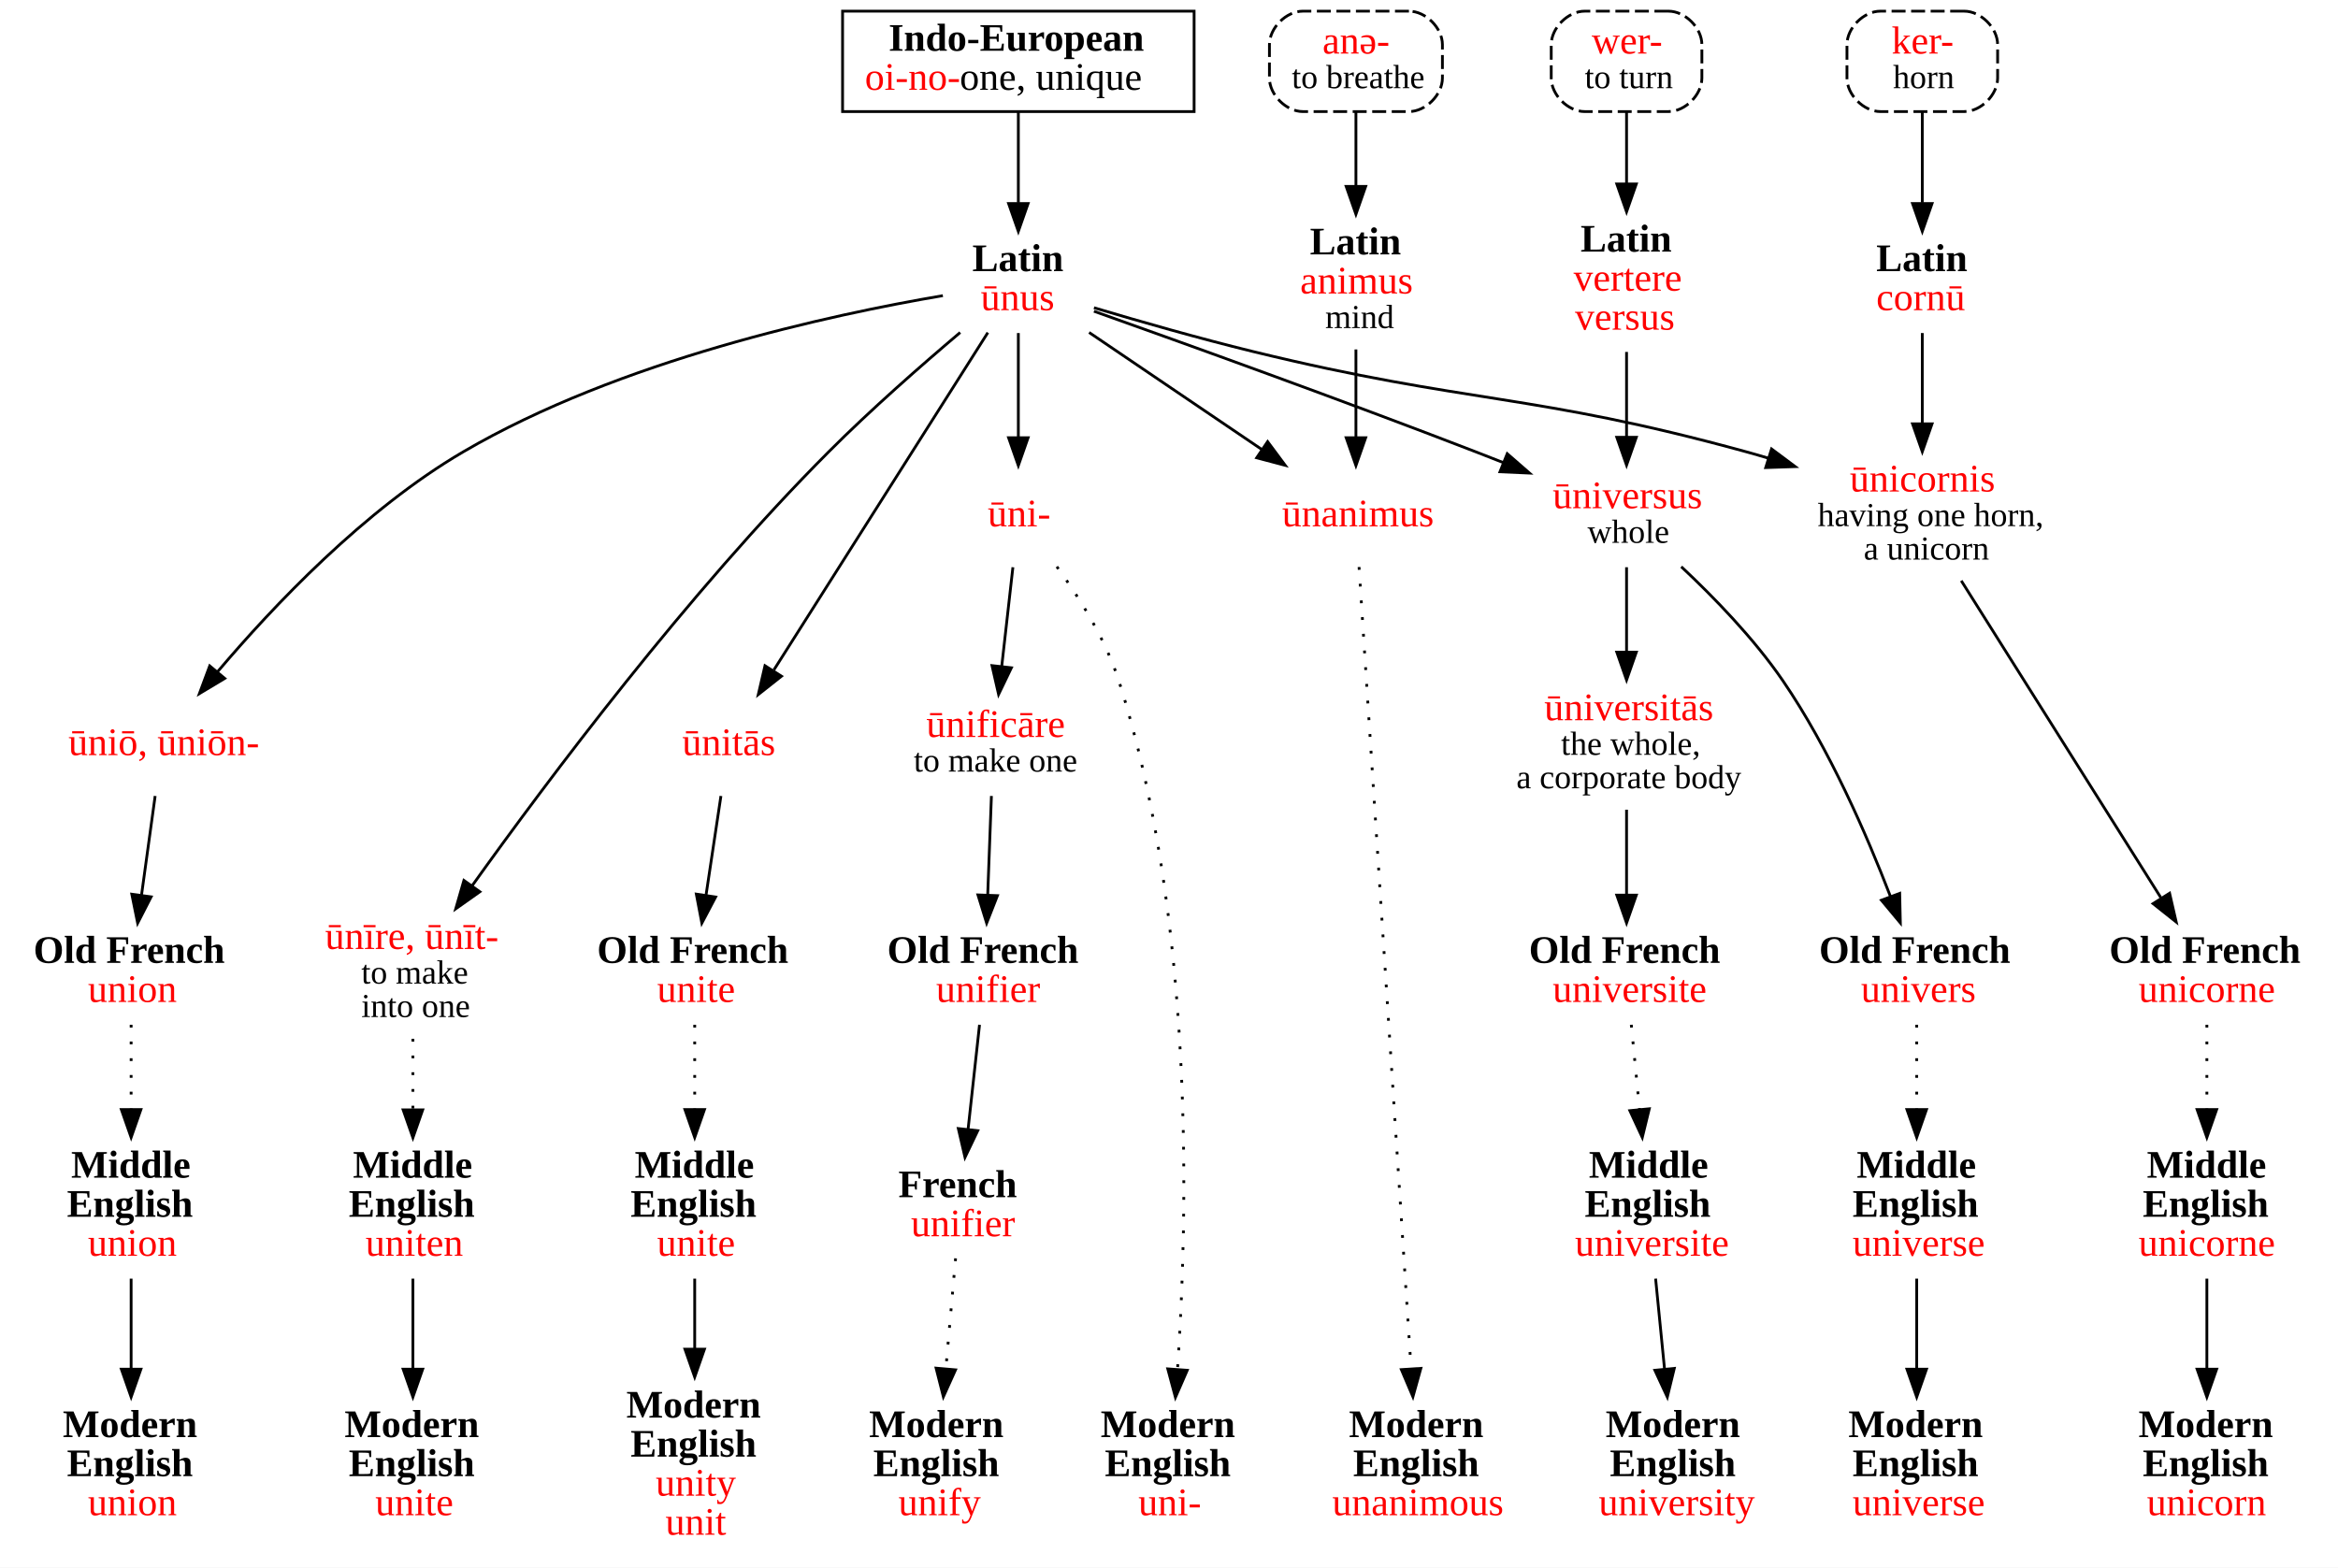
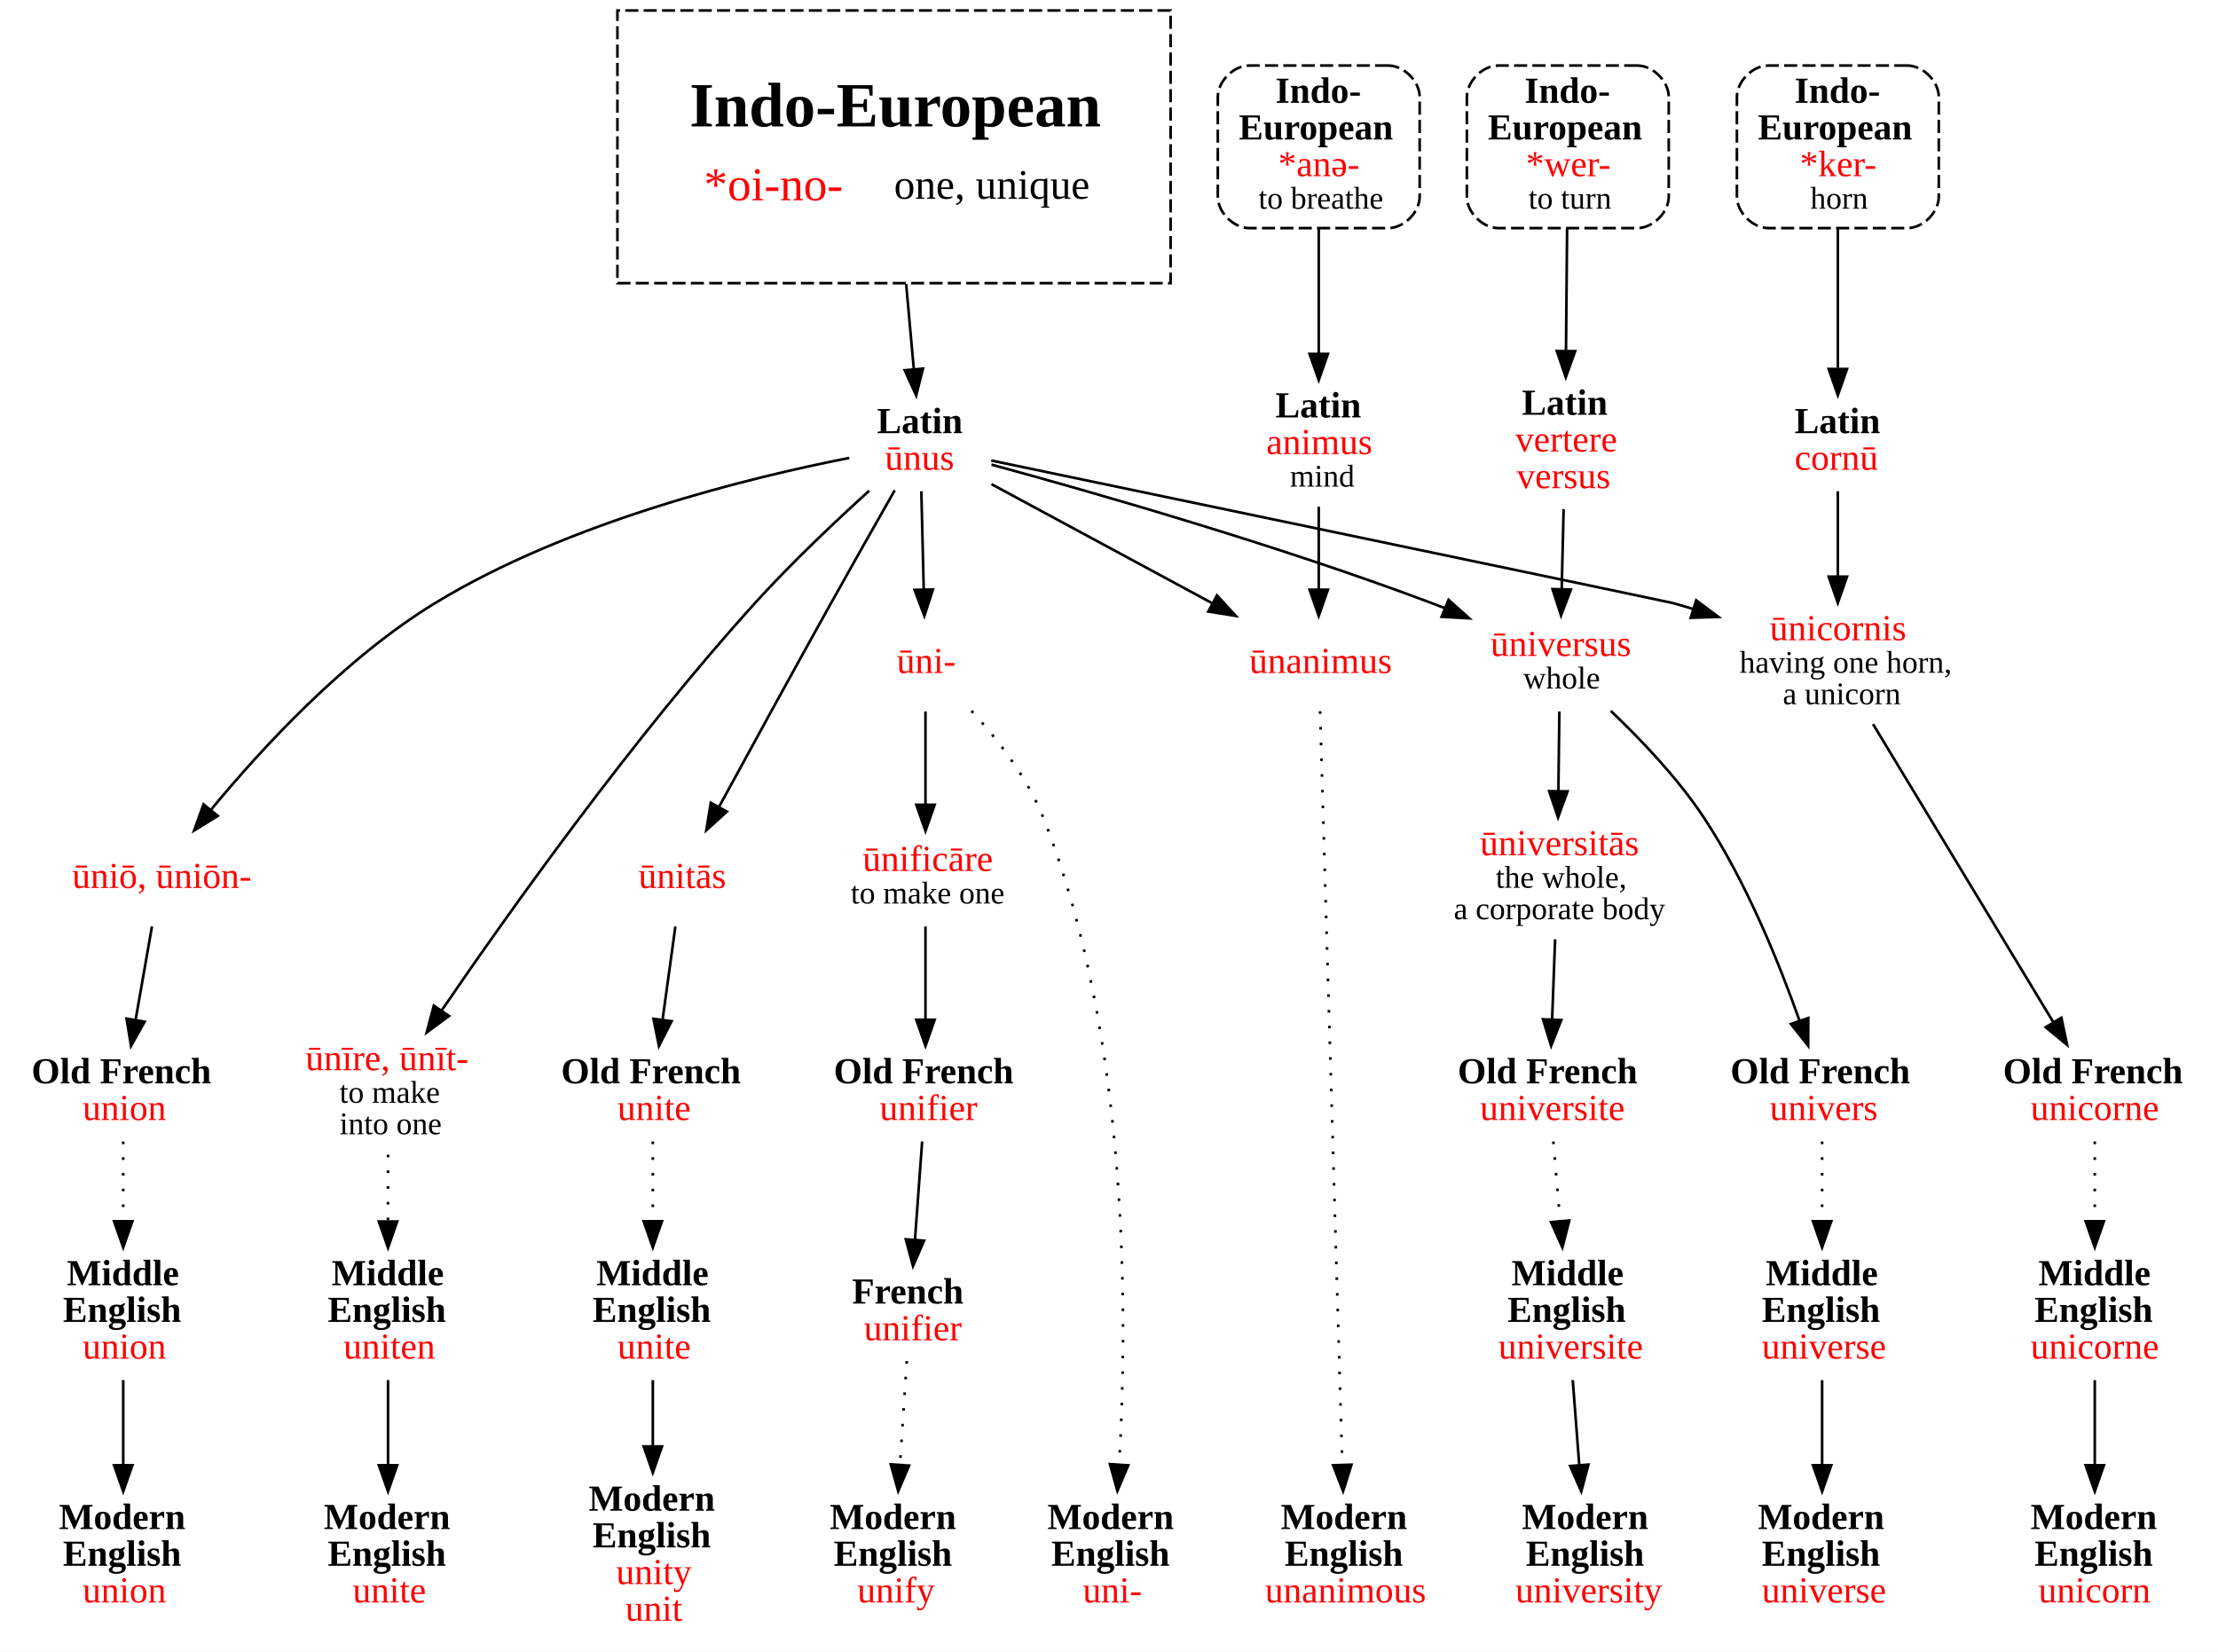
- <svg xmlns="http://www.w3.org/2000/svg" xmlns:xlink="http://www.w3.org/1999/xlink" width="838pt" height="562pt" viewBox="0.00 0.00 838.00 562.00">
-   <g id="graph0" class="graph" transform="scale(1 1) rotate(0) translate(4 558)">
-     <polygon fill="white" stroke="transparent" points="-4,4 -4,-558 834,-558 834,4 -4,4" />
+ <svg xmlns="http://www.w3.org/2000/svg" xmlns:xlink="http://www.w3.org/1999/xlink" width="846pt" height="630pt" viewBox="0.00 0.00 846.00 630.00">
+   <g id="graph0" class="graph" transform="scale(1 1) rotate(0) translate(4 626)">
+     <polygon fill="white" stroke="transparent" points="-4,4 -4,-626 842,-626 842,4 -4,4" />
    <g id="node1" class="node">
      <g id="a_node1">
-         <a xlink:href="oino-one0.svg" xlink:title="&lt;b&gt;Indo-European&lt;/b&gt;&lt;br/&gt;&lt;font color=&quot;red&quot;&gt;oi-no-&lt;/font&gt;   one, unique">
-           <polygon fill="none" stroke="black" points="424,-554 298,-554 298,-518 424,-518 424,-554" />
-           <text text-anchor="start" x="314.5" y="-539.8" font-family="Times New Roman,serif" font-weight="bold" font-size="14.00">Indo-European</text>
-           <text text-anchor="start" x="306" y="-525.8" font-family="Times New Roman,serif" font-size="14.00" fill="red">oi-no-</text>
-           <text text-anchor="start" x="340" y="-525.8" font-family="Times New Roman,serif" font-size="14.00">   one, unique</text>
+         <a xlink:href="oino-one0.svg" xlink:title="Indo-European &quot;*oi-no-&quot; one, unique">
+           <polygon fill="none" stroke="black" stroke-dasharray="5,2" points="442.5,-622 231.5,-622 231.5,-518 442.5,-518 442.5,-622" />
+           <text text-anchor="start" x="259" y="-577.8" font-family="Times New Roman,serif" font-weight="bold" font-size="24.00">Indo-European</text>
+           <text text-anchor="start" x="264.5" y="-549.6" font-family="Times New Roman,serif" font-size="18.00" fill="red">*oi-no-</text>
+           <text text-anchor="start" x="337" y="-550.2" font-family="Times New Roman,serif" font-size="16.00">one, unique</text>
        </a>
      </g>
    </g>
    <g id="node2" class="node">
-       <text text-anchor="start" x="344.5" y="-460.8" font-family="Times New Roman,serif" font-weight="bold" font-size="14.00">Latin</text>
-       <text text-anchor="start" x="347.5" y="-446.8" font-family="Times New Roman,serif" font-size="14.00" fill="red">ūnus</text>
+       <text text-anchor="start" x="330.5" y="-460.8" font-family="Times New Roman,serif" font-weight="bold" font-size="14.00">Latin</text>
+       <text text-anchor="start" x="333.5" y="-446.8" font-family="Times New Roman,serif" font-size="14.00" fill="red">ūnus</text>
    </g>
    <g id="edge1" class="edge">
-       <path fill="none" stroke="black" d="M361,-517.91C361,-508.34 361,-496.18 361,-485.32" />
-       <polygon fill="black" stroke="black" points="364.5,-485.04 361,-475.04 357.5,-485.04 364.5,-485.04" />
+       <path fill="none" stroke="black" d="M341.62,-517.72C342.63,-506.46 343.67,-494.96 344.56,-485.1" />
+       <polygon fill="black" stroke="black" points="348.04,-485.41 345.46,-475.14 341.07,-484.78 348.04,-485.41" />
    </g>
    <g id="node3" class="node">
-       <text text-anchor="start" x="350" y="-369.3" font-family="Times New Roman,serif" font-size="14.00" fill="red">ūni-</text>
+       <text text-anchor="start" x="338" y="-369.3" font-family="Times New Roman,serif" font-size="14.00" fill="red">ūni-</text>
    </g>
    <g id="edge2" class="edge">
-       <path fill="none" stroke="black" d="M361,-438.61C361,-427.77 361,-413.6 361,-401.29" />
-       <polygon fill="black" stroke="black" points="364.5,-401.08 361,-391.08 357.5,-401.08 364.5,-401.08" />
+       <path fill="none" stroke="black" d="M347.42,-438.61C347.69,-427.77 348.03,-413.6 348.33,-401.29" />
+       <polygon fill="black" stroke="black" points="351.84,-401.17 348.58,-391.08 344.84,-401 351.84,-401.17" />
    </g>
    <g id="node4" class="node">
-       <text text-anchor="start" x="20.5" y="-287.3" font-family="Times New Roman,serif" font-size="14.00" fill="red">ūniō, ūniōn-</text>
+       <text text-anchor="start" x="23.5" y="-287.3" font-family="Times New Roman,serif" font-size="14.00" fill="red">ūniō, ūniōn-</text>
    </g>
    <g id="edge3" class="edge">
-       <path fill="none" stroke="black" d="M333.95,-452.01C294.08,-445.24 218.21,-428.91 162,-396 126.63,-375.29 93.92,-340.72 73.97,-317.17" />
-       <polygon fill="black" stroke="black" points="76.55,-314.79 67.47,-309.34 71.17,-319.27 76.55,-314.79" />
+       <path fill="none" stroke="black" d="M319.92,-451.33C282.33,-443.97 213.18,-427.18 162,-396 127.5,-374.99 95.72,-340.48 76.37,-317.03" />
+       <polygon fill="black" stroke="black" points="79.07,-314.81 70.05,-309.24 73.63,-319.21 79.07,-314.81" />
    </g>
    <g id="node5" class="node">
      <text text-anchor="start" x="112.5" y="-217.8" font-family="Times New Roman,serif" font-size="14.00" fill="red">ūnīre, ūnīt-</text>
      <text text-anchor="start" x="125.5" y="-205.4" font-family="Times New Roman,serif" font-size="12.00">to make</text>
      <text text-anchor="start" x="125.5" y="-193.4" font-family="Times New Roman,serif" font-size="12.00">into one</text>
    </g>
    <g id="edge4" class="edge">
-       <path fill="none" stroke="black" d="M340.15,-438.8C326.37,-427.15 308.12,-411.16 293,-396 242.61,-345.48 192.49,-278.62 165.15,-240.36" />
-       <polygon fill="black" stroke="black" points="167.99,-238.31 159.34,-232.19 162.28,-242.37 167.99,-238.31" />
+       <path fill="none" stroke="black" d="M327.54,-438.84C314.71,-427.2 297.79,-411.22 284,-396 237.52,-344.71 190.57,-278.79 164.58,-240.78" />
+       <polygon fill="black" stroke="black" points="167.26,-238.5 158.75,-232.2 161.47,-242.44 167.26,-238.5" />
    </g>
    <g id="node6" class="node">
-       <text text-anchor="start" x="240.5" y="-287.3" font-family="Times New Roman,serif" font-size="14.00" fill="red">ūnitās</text>
+       <text text-anchor="start" x="239.5" y="-287.3" font-family="Times New Roman,serif" font-size="14.00" fill="red">ūnitās</text>
    </g>
    <g id="edge5" class="edge">
-       <path fill="none" stroke="black" d="M350.07,-438.76C331.76,-409.89 294.82,-351.63 273.39,-317.85" />
-       <polygon fill="black" stroke="black" points="276.1,-315.58 267.79,-309.01 270.19,-319.33 276.1,-315.58" />
+       <path fill="none" stroke="black" d="M337.26,-438.97C330.43,-426.98 321.1,-410.54 313,-396 298.31,-369.64 281.76,-339.38 270.29,-318.32" />
+       <polygon fill="black" stroke="black" points="273.26,-316.45 265.41,-309.34 267.11,-319.8 273.26,-316.45" />
    </g>
    <g id="node7" class="node">
-       <text text-anchor="start" x="455.5" y="-369.3" font-family="Times New Roman,serif" font-size="14.00" fill="red">ūnanimus</text>
+       <text text-anchor="start" x="472.5" y="-369.3" font-family="Times New Roman,serif" font-size="14.00" fill="red">ūnanimus</text>
    </g>
    <g id="edge6" class="edge">
-       <path fill="none" stroke="black" d="M386.37,-438.81C404.35,-426.62 428.69,-410.13 448.3,-396.84" />
-       <polygon fill="black" stroke="black" points="450.35,-399.67 456.67,-391.17 446.43,-393.88 450.35,-399.67" />
+       <path fill="none" stroke="black" d="M374.17,-441.34C397.55,-428.73 431.61,-410.36 458.25,-395.99" />
+       <polygon fill="black" stroke="black" points="460.19,-398.91 467.33,-391.09 456.87,-392.75 460.19,-398.91" />
    </g>
    <g id="node8" class="node">
-       <text text-anchor="start" x="552.5" y="-375.8" font-family="Times New Roman,serif" font-size="14.00" fill="red">ūniversus</text>
-       <text text-anchor="start" x="565" y="-363.4" font-family="Times New Roman,serif" font-size="12.00">whole</text>
+       <text text-anchor="start" x="564.5" y="-375.8" font-family="Times New Roman,serif" font-size="14.00" fill="red">ūniversus</text>
+       <text text-anchor="start" x="577" y="-363.4" font-family="Times New Roman,serif" font-size="12.00">whole</text>
    </g>
    <g id="edge7" class="edge">
-       <path fill="none" stroke="black" d="M388.1,-446.42C420.71,-434.82 477.07,-414.53 525,-396 528.21,-394.76 531.53,-393.46 534.86,-392.14" />
-       <polygon fill="black" stroke="black" points="536.23,-395.35 544.22,-388.39 533.63,-388.86 536.23,-395.35" />
+       <path fill="none" stroke="black" d="M374.17,-448.79C412.17,-438.44 483.16,-418.16 542,-396 543.62,-395.39 545.26,-394.75 546.92,-394.1" />
+       <polygon fill="black" stroke="black" points="548.52,-397.22 556.42,-390.16 545.84,-390.75 548.52,-397.22" />
    </g>
    <g id="node9" class="node">
-       <text text-anchor="start" x="659" y="-381.8" font-family="Times New Roman,serif" font-size="14.00" fill="red">ūnicornis</text>
-       <text text-anchor="start" x="647.5" y="-369.4" font-family="Times New Roman,serif" font-size="12.00">having one horn,</text>
-       <text text-anchor="start" x="664" y="-357.4" font-family="Times New Roman,serif" font-size="12.00">a unicorn</text>
+       <text text-anchor="start" x="671" y="-381.8" font-family="Times New Roman,serif" font-size="14.00" fill="red">ūnicornis</text>
+       <text text-anchor="start" x="659.5" y="-369.4" font-family="Times New Roman,serif" font-size="12.00">having one horn,</text>
+       <text text-anchor="start" x="676" y="-357.4" font-family="Times New Roman,serif" font-size="12.00">a unicorn</text>
    </g>
    <g id="edge8" class="edge">
-       <path fill="none" stroke="black" d="M388.1,-447.68C404.48,-442.79 425.85,-436.68 445,-432 522.99,-412.96 544.6,-417.28 622,-396 624.58,-395.29 627.21,-394.53 629.86,-393.73" />
-       <polygon fill="black" stroke="black" points="630.97,-397.05 639.46,-390.72 628.88,-390.37 630.97,-397.05" />
+       <path fill="none" stroke="black" d="M374.09,-450.35C445.29,-435.49 632.41,-396.44 634,-396 636.58,-395.28 639.21,-394.52 641.85,-393.71" />
+       <polygon fill="black" stroke="black" points="642.97,-397.03 651.46,-390.69 640.87,-390.36 642.97,-397.03" />
    </g>
    <g id="node10" class="node">
-       <text text-anchor="start" x="390.5" y="-42.8" font-family="Times New Roman,serif" font-weight="bold" font-size="14.00">Modern</text>
-       <text text-anchor="start" x="392" y="-28.8" font-family="Times New Roman,serif" font-weight="bold" font-size="14.00">English</text>
-       <text text-anchor="start" x="404" y="-14.8" font-family="Times New Roman,serif" font-size="14.00" fill="red">uni-</text>
+       <text text-anchor="start" x="395.5" y="-42.8" font-family="Times New Roman,serif" font-weight="bold" font-size="14.00">Modern</text>
+       <text text-anchor="start" x="397" y="-28.8" font-family="Times New Roman,serif" font-weight="bold" font-size="14.00">English</text>
+       <text text-anchor="start" x="409" y="-14.8" font-family="Times New Roman,serif" font-size="14.00" fill="red">uni-</text>
    </g>
    <g id="edge9" class="edge">
-       <path fill="none" stroke="black" stroke-dasharray="1,5" d="M374.8,-354.85C382.81,-343.85 392.23,-328.9 397,-314 424.38,-228.45 421.73,-120.94 418.05,-67.07" />
-       <polygon fill="black" stroke="black" points="421.54,-66.75 417.31,-57.03 414.56,-67.26 421.54,-66.75" />
+       <path fill="none" stroke="black" stroke-dasharray="1,5" d="M366.55,-354.88C376.41,-344.13 387.92,-329.41 394,-314 427.06,-230.27 426.06,-121.97 422.86,-67.5" />
+       <polygon fill="black" stroke="black" points="426.34,-67.1 422.2,-57.35 419.35,-67.56 426.34,-67.1" />
    </g>
    <g id="node11" class="node">
-       <text text-anchor="start" x="328" y="-293.8" font-family="Times New Roman,serif" font-size="14.00" fill="red">ūnificāre</text>
-       <text text-anchor="start" x="323.5" y="-281.4" font-family="Times New Roman,serif" font-size="12.00">to make one</text>
+       <text text-anchor="start" x="325" y="-293.8" font-family="Times New Roman,serif" font-size="14.00" fill="red">ūnificāre</text>
+       <text text-anchor="start" x="320.5" y="-281.4" font-family="Times New Roman,serif" font-size="12.00">to make one</text>
    </g>
    <g id="edge10" class="edge">
-       <path fill="none" stroke="black" d="M359.05,-354.64C357.88,-344.3 356.38,-330.94 355.06,-319.22" />
-       <polygon fill="black" stroke="black" points="358.51,-318.6 353.92,-309.05 351.56,-319.38 358.51,-318.6" />
+       <path fill="none" stroke="black" d="M349,-354.64C349,-344.3 349,-330.94 349,-319.22" />
+       <polygon fill="black" stroke="black" points="352.5,-319.05 349,-309.05 345.5,-319.05 352.5,-319.05" />
    </g>
    <g id="node15" class="node">
      <text text-anchor="start" x="8" y="-212.8" font-family="Times New Roman,serif" font-weight="bold" font-size="14.00">Old French</text>
      <text text-anchor="start" x="27.5" y="-198.8" font-family="Times New Roman,serif" font-size="14.00" fill="red">union</text>
    </g>
    <g id="edge14" class="edge">
-       <path fill="none" stroke="black" d="M51.61,-272.64C50.19,-262.3 48.35,-248.94 46.74,-237.22" />
-       <polygon fill="black" stroke="black" points="50.17,-236.48 45.34,-227.05 43.24,-237.43 50.17,-236.48" />
+       <path fill="none" stroke="black" d="M53.96,-272.64C52.15,-262.3 49.81,-248.94 47.76,-237.22" />
+       <polygon fill="black" stroke="black" points="51.16,-236.3 45.98,-227.05 44.26,-237.5 51.16,-236.3" />
    </g>
    <g id="node18" class="node">
      <text text-anchor="start" x="122.5" y="-135.8" font-family="Times New Roman,serif" font-weight="bold" font-size="14.00">Middle</text>
      <text text-anchor="start" x="121" y="-121.8" font-family="Times New Roman,serif" font-weight="bold" font-size="14.00">English</text>
      <text text-anchor="start" x="127" y="-107.8" font-family="Times New Roman,serif" font-size="14.00" fill="red">uniten</text>
    </g>
    <g id="edge17" class="edge">
      <path fill="none" stroke="black" stroke-dasharray="1,5" d="M144,-185.59C144,-177.77 144,-168.81 144,-160.24" />
      <polygon fill="black" stroke="black" points="147.5,-160.1 144,-150.1 140.5,-160.1 147.5,-160.1" />
    </g>
    <g id="node20" class="node">
      <text text-anchor="start" x="210" y="-212.8" font-family="Times New Roman,serif" font-weight="bold" font-size="14.00">Old French</text>
      <text text-anchor="start" x="231.5" y="-198.8" font-family="Times New Roman,serif" font-size="14.00" fill="red">unite</text>
    </g>
    <g id="edge19" class="edge">
-       <path fill="none" stroke="black" d="M254.4,-272.64C252.84,-262.3 250.84,-248.94 249.08,-237.22" />
-       <polygon fill="black" stroke="black" points="252.5,-236.42 247.56,-227.05 245.58,-237.46 252.5,-236.42" />
+       <path fill="none" stroke="black" d="M253.61,-272.64C252.19,-262.3 250.35,-248.94 248.74,-237.22" />
+       <polygon fill="black" stroke="black" points="252.17,-236.48 247.34,-227.05 245.24,-237.43 252.17,-236.48" />
    </g>
    <g id="node37" class="node">
-       <text text-anchor="start" x="479.5" y="-42.8" font-family="Times New Roman,serif" font-weight="bold" font-size="14.00">Modern</text>
-       <text text-anchor="start" x="481" y="-28.8" font-family="Times New Roman,serif" font-weight="bold" font-size="14.00">English</text>
-       <text text-anchor="start" x="473.5" y="-14.8" font-family="Times New Roman,serif" font-size="14.00" fill="red">unanimous</text>
+       <text text-anchor="start" x="484.5" y="-42.8" font-family="Times New Roman,serif" font-weight="bold" font-size="14.00">Modern</text>
+       <text text-anchor="start" x="486" y="-28.8" font-family="Times New Roman,serif" font-weight="bold" font-size="14.00">English</text>
+       <text text-anchor="start" x="478.5" y="-14.8" font-family="Times New Roman,serif" font-size="14.00" fill="red">unanimous</text>
    </g>
    <g id="edge36" class="edge">
-       <path fill="none" stroke="black" stroke-dasharray="1,5" d="M483.12,-354.72C486.58,-301.46 497.11,-139.1 501.76,-67.52" />
-       <polygon fill="black" stroke="black" points="505.27,-67.44 502.43,-57.24 498.29,-66.99 505.27,-67.44" />
+       <path fill="none" stroke="black" stroke-dasharray="1,5" d="M499.51,-354.72C501.08,-301.46 505.87,-139.1 507.98,-67.52" />
+       <polygon fill="black" stroke="black" points="511.49,-67.34 508.29,-57.24 504.49,-67.13 511.49,-67.34" />
    </g>
    <g id="node23" class="node">
-       <text text-anchor="start" x="648" y="-212.8" font-family="Times New Roman,serif" font-weight="bold" font-size="14.00">Old French</text>
-       <text text-anchor="start" x="663" y="-198.8" font-family="Times New Roman,serif" font-size="14.00" fill="red">univers</text>
+       <text text-anchor="start" x="656" y="-212.8" font-family="Times New Roman,serif" font-weight="bold" font-size="14.00">Old French</text>
+       <text text-anchor="start" x="671" y="-198.8" font-family="Times New Roman,serif" font-size="14.00" fill="red">univers</text>
    </g>
    <g id="edge22" class="edge">
-       <path fill="none" stroke="black" d="M598.61,-354.84C610.22,-343.97 624.64,-329.13 635,-314 651.68,-289.63 665.16,-258.54 673.54,-236.73" />
-       <polygon fill="black" stroke="black" points="676.9,-237.72 677.13,-227.13 670.35,-235.27 676.9,-237.72" />
+       <path fill="none" stroke="black" d="M610.37,-354.87C621.82,-344 635.98,-329.17 646,-314 662.1,-289.62 674.66,-258.54 682.37,-236.72" />
+       <polygon fill="black" stroke="black" points="685.73,-237.72 685.67,-227.12 679.11,-235.45 685.73,-237.72" />
    </g>
    <g id="node28" class="node">
-       <text text-anchor="start" x="549.5" y="-299.8" font-family="Times New Roman,serif" font-size="14.00" fill="red">ūniversitās</text>
-       <text text-anchor="start" x="555.5" y="-287.4" font-family="Times New Roman,serif" font-size="12.00">the whole,</text>
-       <text text-anchor="start" x="539.5" y="-275.4" font-family="Times New Roman,serif" font-size="12.00">a corporate body</text>
+       <text text-anchor="start" x="560.5" y="-299.8" font-family="Times New Roman,serif" font-size="14.00" fill="red">ūniversitās</text>
+       <text text-anchor="start" x="566.5" y="-287.4" font-family="Times New Roman,serif" font-size="12.00">the whole,</text>
+       <text text-anchor="start" x="550.5" y="-275.4" font-family="Times New Roman,serif" font-size="12.00">a corporate body</text>
    </g>
    <g id="edge27" class="edge">
-       <path fill="none" stroke="black" d="M579,-354.64C579,-345.75 579,-334.63 579,-324.24" />
-       <polygon fill="black" stroke="black" points="582.5,-324.2 579,-314.2 575.5,-324.2 582.5,-324.2" />
+       <path fill="none" stroke="black" d="M590.78,-354.64C590.67,-345.75 590.53,-334.63 590.4,-324.24" />
+       <polygon fill="black" stroke="black" points="593.9,-324.16 590.28,-314.2 586.9,-324.24 593.9,-324.16" />
    </g>
    <g id="node32" class="node">
-       <text text-anchor="start" x="752" y="-212.8" font-family="Times New Roman,serif" font-weight="bold" font-size="14.00">Old French</text>
-       <text text-anchor="start" x="762.5" y="-198.8" font-family="Times New Roman,serif" font-size="14.00" fill="red">unicorne</text>
+       <text text-anchor="start" x="760" y="-212.8" font-family="Times New Roman,serif" font-weight="bold" font-size="14.00">Old French</text>
+       <text text-anchor="start" x="770.5" y="-198.8" font-family="Times New Roman,serif" font-size="14.00" fill="red">unicorne</text>
    </g>
    <g id="edge31" class="edge">
-       <path fill="none" stroke="black" d="M698.97,-349.81C717.64,-320.16 750.68,-267.68 770.54,-236.14" />
-       <polygon fill="black" stroke="black" points="773.64,-237.78 776.01,-227.46 767.72,-234.05 773.64,-237.78" />
+       <path fill="none" stroke="black" d="M710.42,-349.81C728.36,-320.16 760.1,-267.68 779.18,-236.14" />
+       <polygon fill="black" stroke="black" points="782.26,-237.82 784.44,-227.46 776.27,-234.2 782.26,-237.82" />
    </g>
    <g id="node12" class="node">
      <text text-anchor="start" x="314" y="-212.8" font-family="Times New Roman,serif" font-weight="bold" font-size="14.00">Old French</text>
      <text text-anchor="start" x="331.5" y="-198.8" font-family="Times New Roman,serif" font-size="14.00" fill="red">unifier</text>
    </g>
    <g id="edge11" class="edge">
-       <path fill="none" stroke="black" d="M351.35,-272.64C350.96,-262.3 350.46,-248.94 350.02,-237.22" />
-       <polygon fill="black" stroke="black" points="353.51,-236.91 349.64,-227.05 346.52,-237.17 353.51,-236.91" />
+       <path fill="none" stroke="black" d="M349,-272.64C349,-262.3 349,-248.94 349,-237.22" />
+       <polygon fill="black" stroke="black" points="352.5,-237.05 349,-227.05 345.5,-237.05 352.5,-237.05" />
    </g>
    <g id="node13" class="node">
-       <text text-anchor="start" x="318" y="-128.8" font-family="Times New Roman,serif" font-weight="bold" font-size="14.00">French</text>
-       <text text-anchor="start" x="322.5" y="-114.8" font-family="Times New Roman,serif" font-size="14.00" fill="red">unifier</text>
+       <text text-anchor="start" x="321" y="-128.8" font-family="Times New Roman,serif" font-weight="bold" font-size="14.00">French</text>
+       <text text-anchor="start" x="325.5" y="-114.8" font-family="Times New Roman,serif" font-size="14.00" fill="red">unifier</text>
    </g>
    <g id="edge12" class="edge">
-       <path fill="none" stroke="black" d="M347.09,-190.61C345.9,-179.77 344.35,-165.6 343,-153.29" />
-       <polygon fill="black" stroke="black" points="346.45,-152.64 341.88,-143.08 339.49,-153.41 346.45,-152.64" />
+       <path fill="none" stroke="black" d="M347.73,-190.61C346.93,-179.77 345.9,-165.6 345,-153.29" />
+       <polygon fill="black" stroke="black" points="348.47,-152.8 344.25,-143.08 341.49,-153.31 348.47,-152.8" />
    </g>
    <g id="node14" class="node">
-       <text text-anchor="start" x="307.5" y="-42.8" font-family="Times New Roman,serif" font-weight="bold" font-size="14.00">Modern</text>
-       <text text-anchor="start" x="309" y="-28.8" font-family="Times New Roman,serif" font-weight="bold" font-size="14.00">English</text>
-       <text text-anchor="start" x="318" y="-14.8" font-family="Times New Roman,serif" font-size="14.00" fill="red">unify</text>
+       <text text-anchor="start" x="312.5" y="-42.8" font-family="Times New Roman,serif" font-weight="bold" font-size="14.00">Modern</text>
+       <text text-anchor="start" x="314" y="-28.8" font-family="Times New Roman,serif" font-weight="bold" font-size="14.00">English</text>
+       <text text-anchor="start" x="323" y="-14.8" font-family="Times New Roman,serif" font-size="14.00" fill="red">unify</text>
    </g>
    <g id="edge13" class="edge">
-       <path fill="none" stroke="black" stroke-dasharray="1,5" d="M338.5,-106.88C337.51,-95.72 336.2,-80.77 335.01,-67.24" />
-       <polygon fill="black" stroke="black" points="338.49,-66.91 334.13,-57.25 331.52,-67.52 338.49,-66.91" />
+       <path fill="none" stroke="black" stroke-dasharray="1,5" d="M341.87,-106.88C341.14,-95.72 340.15,-80.77 339.26,-67.24" />
+       <polygon fill="black" stroke="black" points="342.75,-67 338.6,-57.25 335.76,-67.46 342.75,-67" />
    </g>
    <g id="node16" class="node">
      <text text-anchor="start" x="21.5" y="-135.8" font-family="Times New Roman,serif" font-weight="bold" font-size="14.00">Middle</text>
      <text text-anchor="start" x="20" y="-121.8" font-family="Times New Roman,serif" font-weight="bold" font-size="14.00">English</text>
      <text text-anchor="start" x="27.5" y="-107.8" font-family="Times New Roman,serif" font-size="14.00" fill="red">union</text>
    </g>
    <g id="edge15" class="edge">
      <path fill="none" stroke="black" stroke-dasharray="1,5" d="M43,-190.61C43,-181.8 43,-170.77 43,-160.34" />
      <polygon fill="black" stroke="black" points="46.5,-160.21 43,-150.21 39.5,-160.21 46.5,-160.21" />
    </g>
    <g id="node17" class="node">
      <text text-anchor="start" x="18.5" y="-42.8" font-family="Times New Roman,serif" font-weight="bold" font-size="14.00">Modern</text>
      <text text-anchor="start" x="20" y="-28.8" font-family="Times New Roman,serif" font-weight="bold" font-size="14.00">English</text>
      <text text-anchor="start" x="27.5" y="-14.8" font-family="Times New Roman,serif" font-size="14.00" fill="red">union</text>
    </g>
    <g id="edge16" class="edge">
      <path fill="none" stroke="black" d="M43,-99.61C43,-89.74 43,-78.17 43,-67.46" />
      <polygon fill="black" stroke="black" points="46.5,-67.14 43,-57.14 39.5,-67.14 46.5,-67.14" />
    </g>
    <g id="node19" class="node">
      <text text-anchor="start" x="119.5" y="-42.8" font-family="Times New Roman,serif" font-weight="bold" font-size="14.00">Modern</text>
      <text text-anchor="start" x="121" y="-28.8" font-family="Times New Roman,serif" font-weight="bold" font-size="14.00">English</text>
      <text text-anchor="start" x="130.5" y="-14.8" font-family="Times New Roman,serif" font-size="14.00" fill="red">unite</text>
    </g>
    <g id="edge18" class="edge">
      <path fill="none" stroke="black" d="M144,-99.61C144,-89.74 144,-78.17 144,-67.46" />
      <polygon fill="black" stroke="black" points="147.5,-67.14 144,-57.14 140.5,-67.14 147.5,-67.14" />
    </g>
    <g id="node21" class="node">
      <text text-anchor="start" x="223.5" y="-135.8" font-family="Times New Roman,serif" font-weight="bold" font-size="14.00">Middle</text>
      <text text-anchor="start" x="222" y="-121.8" font-family="Times New Roman,serif" font-weight="bold" font-size="14.00">English</text>
      <text text-anchor="start" x="231.5" y="-107.8" font-family="Times New Roman,serif" font-size="14.00" fill="red">unite</text>
    </g>
    <g id="edge20" class="edge">
      <path fill="none" stroke="black" stroke-dasharray="1,5" d="M245,-190.61C245,-181.8 245,-170.77 245,-160.34" />
      <polygon fill="black" stroke="black" points="248.5,-160.21 245,-150.21 241.5,-160.21 248.5,-160.21" />
    </g>
    <g id="node22" class="node">
      <text text-anchor="start" x="220.5" y="-49.8" font-family="Times New Roman,serif" font-weight="bold" font-size="14.00">Modern</text>
      <text text-anchor="start" x="222" y="-35.8" font-family="Times New Roman,serif" font-weight="bold" font-size="14.00">English</text>
      <text text-anchor="start" x="231" y="-21.8" font-family="Times New Roman,serif" font-size="14.00" fill="red">unity</text>
      <text text-anchor="start" x="234.5" y="-7.8" font-family="Times New Roman,serif" font-size="14.00" fill="red">unit</text>
    </g>
    <g id="edge21" class="edge">
      <path fill="none" stroke="black" d="M245,-99.61C245,-91.9 245,-83.15 245,-74.59" />
      <polygon fill="black" stroke="black" points="248.5,-74.32 245,-64.32 241.5,-74.32 248.5,-74.32" />
    </g>
    <g id="node24" class="node">
-       <text text-anchor="start" x="661.5" y="-135.8" font-family="Times New Roman,serif" font-weight="bold" font-size="14.00">Middle</text>
-       <text text-anchor="start" x="660" y="-121.8" font-family="Times New Roman,serif" font-weight="bold" font-size="14.00">English</text>
-       <text text-anchor="start" x="660" y="-107.8" font-family="Times New Roman,serif" font-size="14.00" fill="red">universe</text>
+       <text text-anchor="start" x="669.5" y="-135.8" font-family="Times New Roman,serif" font-weight="bold" font-size="14.00">Middle</text>
+       <text text-anchor="start" x="668" y="-121.8" font-family="Times New Roman,serif" font-weight="bold" font-size="14.00">English</text>
+       <text text-anchor="start" x="668" y="-107.8" font-family="Times New Roman,serif" font-size="14.00" fill="red">universe</text>
    </g>
    <g id="edge23" class="edge">
-       <path fill="none" stroke="black" stroke-dasharray="1,5" d="M683,-190.61C683,-181.8 683,-170.77 683,-160.34" />
-       <polygon fill="black" stroke="black" points="686.5,-160.21 683,-150.21 679.5,-160.21 686.5,-160.21" />
+       <path fill="none" stroke="black" stroke-dasharray="1,5" d="M691,-190.61C691,-181.8 691,-170.77 691,-160.34" />
+       <polygon fill="black" stroke="black" points="694.5,-160.21 691,-150.21 687.5,-160.21 694.5,-160.21" />
    </g>
    <g id="node25" class="node">
-       <text text-anchor="start" x="658.5" y="-42.8" font-family="Times New Roman,serif" font-weight="bold" font-size="14.00">Modern</text>
-       <text text-anchor="start" x="660" y="-28.8" font-family="Times New Roman,serif" font-weight="bold" font-size="14.00">English</text>
-       <text text-anchor="start" x="660" y="-14.8" font-family="Times New Roman,serif" font-size="14.00" fill="red">universe</text>
+       <text text-anchor="start" x="666.5" y="-42.8" font-family="Times New Roman,serif" font-weight="bold" font-size="14.00">Modern</text>
+       <text text-anchor="start" x="668" y="-28.8" font-family="Times New Roman,serif" font-weight="bold" font-size="14.00">English</text>
+       <text text-anchor="start" x="668" y="-14.8" font-family="Times New Roman,serif" font-size="14.00" fill="red">universe</text>
    </g>
    <g id="edge24" class="edge">
-       <path fill="none" stroke="black" d="M683,-99.61C683,-89.74 683,-78.17 683,-67.46" />
-       <polygon fill="black" stroke="black" points="686.5,-67.14 683,-57.14 679.5,-67.14 686.5,-67.14" />
+       <path fill="none" stroke="black" d="M691,-99.61C691,-89.74 691,-78.17 691,-67.46" />
+       <polygon fill="black" stroke="black" points="694.5,-67.14 691,-57.14 687.5,-67.14 694.5,-67.14" />
    </g>
    <g id="node26" class="node">
      <g id="a_node26">
-         <a xlink:href="wer-turn.svg" xlink:title="&lt;font color=&quot;red&quot;&gt;wer-&lt;/font&gt;&lt;br/&gt;&lt;font point-size=&quot;12&quot;&gt;to turn&lt;/font&gt;">
-           <path fill="none" stroke="black" stroke-dasharray="5,2" d="M594,-554C594,-554 564,-554 564,-554 558,-554 552,-548 552,-542 552,-542 552,-530 552,-530 552,-524 558,-518 564,-518 564,-518 594,-518 594,-518 600,-518 606,-524 606,-530 606,-530 606,-542 606,-542 606,-548 600,-554 594,-554" />
-           <text text-anchor="start" x="566.5" y="-538.8" font-family="Times New Roman,serif" font-size="14.00" fill="red">wer-</text>
-           <text text-anchor="start" x="564" y="-526.4" font-family="Times New Roman,serif" font-size="12.00">to turn</text>
+         <a xlink:href="wer-turn.svg" xlink:title="&lt;b&gt;Indo-&lt;br/&gt;European&lt;/b&gt;&lt;br/&gt;&lt;font color=&quot;red&quot;&gt;*wer-&lt;/font&gt;&lt;br/&gt;&lt;font point-size=&quot;12&quot;&gt;to turn&lt;/font&gt;">
+           <path fill="none" stroke="black" stroke-dasharray="5,2" d="M620.5,-601C620.5,-601 567.5,-601 567.5,-601 561.5,-601 555.5,-595 555.5,-589 555.5,-589 555.5,-551 555.5,-551 555.5,-545 561.5,-539 567.5,-539 567.5,-539 620.5,-539 620.5,-539 626.5,-539 632.5,-545 632.5,-551 632.5,-551 632.5,-589 632.5,-589 632.5,-595 626.5,-601 620.5,-601" />
+           <text text-anchor="start" x="577.5" y="-586.8" font-family="Times New Roman,serif" font-weight="bold" font-size="14.00">Indo-</text>
+           <text text-anchor="start" x="563.5" y="-572.8" font-family="Times New Roman,serif" font-weight="bold" font-size="14.00">European</text>
+           <text text-anchor="start" x="578" y="-558.8" font-family="Times New Roman,serif" font-size="14.00" fill="red">*wer-</text>
+           <text text-anchor="start" x="579" y="-546.4" font-family="Times New Roman,serif" font-size="12.00">to turn</text>
        </a>
      </g>
    </g>
    <g id="node27" class="node">
-       <text text-anchor="start" x="562.5" y="-467.8" font-family="Times New Roman,serif" font-weight="bold" font-size="14.00">Latin</text>
-       <text text-anchor="start" x="560" y="-453.8" font-family="Times New Roman,serif" font-size="14.00" fill="red">vertere</text>
-       <text text-anchor="start" x="560.5" y="-439.8" font-family="Times New Roman,serif" font-size="14.00" fill="red">versus</text>
+       <text text-anchor="start" x="576.5" y="-467.8" font-family="Times New Roman,serif" font-weight="bold" font-size="14.00">Latin</text>
+       <text text-anchor="start" x="574" y="-453.8" font-family="Times New Roman,serif" font-size="14.00" fill="red">vertere</text>
+       <text text-anchor="start" x="574.5" y="-439.8" font-family="Times New Roman,serif" font-size="14.00" fill="red">versus</text>
    </g>
    <g id="edge25" class="edge">
-       <path fill="none" stroke="black" d="M579,-517.91C579,-510.33 579,-501.13 579,-492.23" />
-       <polygon fill="black" stroke="black" points="582.5,-492.05 579,-482.05 575.5,-492.05 582.5,-492.05" />
+       <path fill="none" stroke="black" d="M593.73,-538.96C593.6,-524.6 593.44,-507.33 593.31,-492.44" />
+       <polygon fill="black" stroke="black" points="596.81,-492.06 593.22,-482.09 589.81,-492.12 596.81,-492.06" />
    </g>
    <g id="edge26" class="edge">
-       <path fill="none" stroke="black" d="M579,-431.84C579,-422.27 579,-411.21 579,-401.34" />
-       <polygon fill="black" stroke="black" points="582.5,-401.23 579,-391.23 575.5,-401.23 582.5,-401.23" />
+       <path fill="none" stroke="black" d="M592.41,-431.84C592.18,-422.27 591.91,-411.21 591.67,-401.34" />
+       <polygon fill="black" stroke="black" points="595.16,-401.14 591.42,-391.23 588.17,-401.31 595.16,-401.14" />
    </g>
    <g id="node29" class="node">
-       <text text-anchor="start" x="544" y="-212.8" font-family="Times New Roman,serif" font-weight="bold" font-size="14.00">Old French</text>
-       <text text-anchor="start" x="552.5" y="-198.8" font-family="Times New Roman,serif" font-size="14.00" fill="red">universite</text>
+       <text text-anchor="start" x="552" y="-212.8" font-family="Times New Roman,serif" font-weight="bold" font-size="14.00">Old French</text>
+       <text text-anchor="start" x="560.5" y="-198.8" font-family="Times New Roman,serif" font-size="14.00" fill="red">universite</text>
    </g>
    <g id="edge28" class="edge">
-       <path fill="none" stroke="black" d="M579,-267.72C579,-258.28 579,-247.19 579,-237.27" />
-       <polygon fill="black" stroke="black" points="582.5,-237.09 579,-227.09 575.5,-237.09 582.5,-237.09" />
+       <path fill="none" stroke="black" d="M589.16,-267.72C588.81,-258.28 588.39,-247.19 588.02,-237.27" />
+       <polygon fill="black" stroke="black" points="591.51,-236.95 587.64,-227.09 584.52,-237.22 591.51,-236.95" />
    </g>
    <g id="node30" class="node">
-       <text text-anchor="start" x="565.5" y="-135.8" font-family="Times New Roman,serif" font-weight="bold" font-size="14.00">Middle</text>
-       <text text-anchor="start" x="564" y="-121.8" font-family="Times New Roman,serif" font-weight="bold" font-size="14.00">English</text>
-       <text text-anchor="start" x="560.5" y="-107.8" font-family="Times New Roman,serif" font-size="14.00" fill="red">universite</text>
+       <text text-anchor="start" x="572.5" y="-135.8" font-family="Times New Roman,serif" font-weight="bold" font-size="14.00">Middle</text>
+       <text text-anchor="start" x="571" y="-121.8" font-family="Times New Roman,serif" font-weight="bold" font-size="14.00">English</text>
+       <text text-anchor="start" x="567.5" y="-107.8" font-family="Times New Roman,serif" font-size="14.00" fill="red">universite</text>
    </g>
    <g id="edge29" class="edge">
-       <path fill="none" stroke="black" stroke-dasharray="1,5" d="M580.7,-190.61C581.56,-181.8 582.63,-170.77 583.65,-160.34" />
-       <polygon fill="black" stroke="black" points="587.15,-160.5 584.64,-150.21 580.18,-159.82 587.15,-160.5" />
+       <path fill="none" stroke="black" stroke-dasharray="1,5" d="M588.48,-190.61C589.24,-181.8 590.18,-170.77 591.07,-160.34" />
+       <polygon fill="black" stroke="black" points="594.57,-160.47 591.93,-150.21 587.6,-159.87 594.57,-160.47" />
    </g>
    <g id="node31" class="node">
-       <text text-anchor="start" x="571.5" y="-42.8" font-family="Times New Roman,serif" font-weight="bold" font-size="14.00">Modern</text>
-       <text text-anchor="start" x="573" y="-28.8" font-family="Times New Roman,serif" font-weight="bold" font-size="14.00">English</text>
-       <text text-anchor="start" x="569" y="-14.8" font-family="Times New Roman,serif" font-size="14.00" fill="red">university</text>
+       <text text-anchor="start" x="576.5" y="-42.8" font-family="Times New Roman,serif" font-weight="bold" font-size="14.00">Modern</text>
+       <text text-anchor="start" x="578" y="-28.8" font-family="Times New Roman,serif" font-weight="bold" font-size="14.00">English</text>
+       <text text-anchor="start" x="574" y="-14.8" font-family="Times New Roman,serif" font-size="14.00" fill="red">university</text>
    </g>
    <g id="edge30" class="edge">
-       <path fill="none" stroke="black" d="M589.41,-99.61C590.4,-89.64 591.56,-77.93 592.62,-67.13" />
-       <polygon fill="black" stroke="black" points="596.11,-67.43 593.61,-57.14 589.15,-66.75 596.11,-67.43" />
+       <path fill="none" stroke="black" d="M595.88,-99.61C596.64,-89.64 597.54,-77.93 598.37,-67.13" />
+       <polygon fill="black" stroke="black" points="601.87,-67.38 599.14,-57.14 594.89,-66.84 601.87,-67.38" />
    </g>
    <g id="node33" class="node">
-       <text text-anchor="start" x="765.5" y="-135.8" font-family="Times New Roman,serif" font-weight="bold" font-size="14.00">Middle</text>
-       <text text-anchor="start" x="764" y="-121.8" font-family="Times New Roman,serif" font-weight="bold" font-size="14.00">English</text>
-       <text text-anchor="start" x="762.5" y="-107.8" font-family="Times New Roman,serif" font-size="14.00" fill="red">unicorne</text>
+       <text text-anchor="start" x="773.5" y="-135.8" font-family="Times New Roman,serif" font-weight="bold" font-size="14.00">Middle</text>
+       <text text-anchor="start" x="772" y="-121.8" font-family="Times New Roman,serif" font-weight="bold" font-size="14.00">English</text>
+       <text text-anchor="start" x="770.5" y="-107.8" font-family="Times New Roman,serif" font-size="14.00" fill="red">unicorne</text>
    </g>
    <g id="edge32" class="edge">
-       <path fill="none" stroke="black" stroke-dasharray="1,5" d="M787,-190.61C787,-181.8 787,-170.77 787,-160.34" />
-       <polygon fill="black" stroke="black" points="790.5,-160.21 787,-150.21 783.5,-160.21 790.5,-160.21" />
+       <path fill="none" stroke="black" stroke-dasharray="1,5" d="M795,-190.61C795,-181.8 795,-170.77 795,-160.34" />
+       <polygon fill="black" stroke="black" points="798.5,-160.21 795,-150.21 791.5,-160.21 798.5,-160.21" />
    </g>
    <g id="node34" class="node">
-       <text text-anchor="start" x="762.5" y="-42.8" font-family="Times New Roman,serif" font-weight="bold" font-size="14.00">Modern</text>
-       <text text-anchor="start" x="764" y="-28.8" font-family="Times New Roman,serif" font-weight="bold" font-size="14.00">English</text>
-       <text text-anchor="start" x="765.5" y="-14.8" font-family="Times New Roman,serif" font-size="14.00" fill="red">unicorn</text>
+       <text text-anchor="start" x="770.5" y="-42.8" font-family="Times New Roman,serif" font-weight="bold" font-size="14.00">Modern</text>
+       <text text-anchor="start" x="772" y="-28.8" font-family="Times New Roman,serif" font-weight="bold" font-size="14.00">English</text>
+       <text text-anchor="start" x="773.5" y="-14.8" font-family="Times New Roman,serif" font-size="14.00" fill="red">unicorn</text>
    </g>
    <g id="edge33" class="edge">
-       <path fill="none" stroke="black" d="M787,-99.61C787,-89.74 787,-78.17 787,-67.46" />
-       <polygon fill="black" stroke="black" points="790.5,-67.14 787,-57.14 783.5,-67.14 790.5,-67.14" />
+       <path fill="none" stroke="black" d="M795,-99.61C795,-89.74 795,-78.17 795,-67.46" />
+       <polygon fill="black" stroke="black" points="798.5,-67.14 795,-57.14 791.5,-67.14 798.5,-67.14" />
    </g>
    <g id="node35" class="node">
      <g id="a_node35">
-         <a xlink:href="ker-horn.svg" xlink:title="&lt;font color=&quot;red&quot;&gt;ker-&lt;/font&gt;&lt;br/&gt;&lt;font point-size=&quot;12&quot;&gt;horn&lt;/font&gt;">
-           <path fill="none" stroke="black" stroke-dasharray="5,2" d="M700,-554C700,-554 670,-554 670,-554 664,-554 658,-548 658,-542 658,-542 658,-530 658,-530 658,-524 664,-518 670,-518 670,-518 700,-518 700,-518 706,-518 712,-524 712,-530 712,-530 712,-542 712,-542 712,-548 706,-554 700,-554" />
-           <text text-anchor="start" x="674" y="-538.8" font-family="Times New Roman,serif" font-size="14.00" fill="red">ker-</text>
-           <text text-anchor="start" x="674.5" y="-526.4" font-family="Times New Roman,serif" font-size="12.00">horn</text>
+         <a xlink:href="ker-horn.svg" xlink:title="&lt;b&gt;Indo-&lt;br/&gt;European&lt;/b&gt;&lt;br/&gt;&lt;font color=&quot;red&quot;&gt;*ker-&lt;/font&gt;&lt;br/&gt;&lt;font point-size=&quot;12&quot;&gt;horn&lt;/font&gt;">
+           <path fill="none" stroke="black" stroke-dasharray="5,2" d="M723.5,-601C723.5,-601 670.5,-601 670.5,-601 664.5,-601 658.5,-595 658.5,-589 658.5,-589 658.5,-551 658.5,-551 658.5,-545 664.5,-539 670.5,-539 670.5,-539 723.5,-539 723.5,-539 729.5,-539 735.5,-545 735.5,-551 735.5,-551 735.5,-589 735.5,-589 735.5,-595 729.5,-601 723.5,-601" />
+           <text text-anchor="start" x="680.5" y="-586.8" font-family="Times New Roman,serif" font-weight="bold" font-size="14.00">Indo-</text>
+           <text text-anchor="start" x="666.5" y="-572.8" font-family="Times New Roman,serif" font-weight="bold" font-size="14.00">European</text>
+           <text text-anchor="start" x="682.5" y="-558.8" font-family="Times New Roman,serif" font-size="14.00" fill="red">*ker-</text>
+           <text text-anchor="start" x="686.5" y="-546.4" font-family="Times New Roman,serif" font-size="12.00">horn</text>
        </a>
      </g>
    </g>
    <g id="node36" class="node">
-       <text text-anchor="start" x="668.5" y="-460.8" font-family="Times New Roman,serif" font-weight="bold" font-size="14.00">Latin</text>
-       <text text-anchor="start" x="668.5" y="-446.8" font-family="Times New Roman,serif" font-size="14.00" fill="red">cornū</text>
+       <text text-anchor="start" x="680.5" y="-460.8" font-family="Times New Roman,serif" font-weight="bold" font-size="14.00">Latin</text>
+       <text text-anchor="start" x="680.5" y="-446.8" font-family="Times New Roman,serif" font-size="14.00" fill="red">cornū</text>
    </g>
    <g id="edge34" class="edge">
-       <path fill="none" stroke="black" d="M685,-517.91C685,-508.34 685,-496.18 685,-485.32" />
-       <polygon fill="black" stroke="black" points="688.5,-485.04 685,-475.04 681.5,-485.04 688.5,-485.04" />
+       <path fill="none" stroke="black" d="M697,-538.96C697,-522.37 697,-501.91 697,-485.71" />
+       <polygon fill="black" stroke="black" points="700.5,-485.27 697,-475.27 693.5,-485.27 700.5,-485.27" />
    </g>
    <g id="edge35" class="edge">
-       <path fill="none" stroke="black" d="M685,-438.61C685,-429.2 685,-417.28 685,-406.25" />
-       <polygon fill="black" stroke="black" points="688.5,-406.06 685,-396.06 681.5,-406.06 688.5,-406.06" />
+       <path fill="none" stroke="black" d="M697,-438.61C697,-429.2 697,-417.28 697,-406.25" />
+       <polygon fill="black" stroke="black" points="700.5,-406.06 697,-396.06 693.5,-406.06 700.5,-406.06" />
    </g>
    <g id="node38" class="node">
      <g id="a_node38">
-         <a xlink:href="ane-breathe.svg" xlink:title="&lt;font color=&quot;red&quot;&gt;anə-&lt;/font&gt;&lt;br/&gt;&lt;font point-size=&quot;12&quot;&gt;to breathe&lt;/font&gt;">
-           <path fill="none" stroke="black" stroke-dasharray="5,2" d="M501,-554C501,-554 463,-554 463,-554 457,-554 451,-548 451,-542 451,-542 451,-530 451,-530 451,-524 457,-518 463,-518 463,-518 501,-518 501,-518 507,-518 513,-524 513,-530 513,-530 513,-542 513,-542 513,-548 507,-554 501,-554" />
-           <text text-anchor="start" x="470" y="-538.8" font-family="Times New Roman,serif" font-size="14.00" fill="red">anə-</text>
-           <text text-anchor="start" x="459" y="-526.4" font-family="Times New Roman,serif" font-size="12.00">to breathe</text>
+         <a xlink:href="ane-breathe.svg" xlink:title="&lt;b&gt;Indo-&lt;br/&gt;European&lt;/b&gt;&lt;br/&gt;&lt;font color=&quot;red&quot;&gt;*anə-&lt;/font&gt;&lt;br/&gt;&lt;font point-size=&quot;12&quot;&gt;to breathe&lt;/font&gt;">
+           <path fill="none" stroke="black" stroke-dasharray="5,2" d="M525.5,-601C525.5,-601 472.5,-601 472.5,-601 466.5,-601 460.5,-595 460.5,-589 460.5,-589 460.5,-551 460.5,-551 460.5,-545 466.5,-539 472.5,-539 472.5,-539 525.5,-539 525.5,-539 531.5,-539 537.5,-545 537.5,-551 537.5,-551 537.5,-589 537.5,-589 537.5,-595 531.5,-601 525.5,-601" />
+           <text text-anchor="start" x="482.5" y="-586.8" font-family="Times New Roman,serif" font-weight="bold" font-size="14.00">Indo-</text>
+           <text text-anchor="start" x="468.5" y="-572.8" font-family="Times New Roman,serif" font-weight="bold" font-size="14.00">European</text>
+           <text text-anchor="start" x="483.5" y="-558.8" font-family="Times New Roman,serif" font-size="14.00" fill="red">*anə-</text>
+           <text text-anchor="start" x="476" y="-546.4" font-family="Times New Roman,serif" font-size="12.00">to breathe</text>
        </a>
      </g>
    </g>
    <g id="node39" class="node">
-       <text text-anchor="start" x="465.5" y="-466.8" font-family="Times New Roman,serif" font-weight="bold" font-size="14.00">Latin</text>
-       <text text-anchor="start" x="462" y="-452.8" font-family="Times New Roman,serif" font-size="14.00" fill="red">animus</text>
-       <text text-anchor="start" x="471" y="-440.4" font-family="Times New Roman,serif" font-size="12.00">mind</text>
+       <text text-anchor="start" x="482.5" y="-466.8" font-family="Times New Roman,serif" font-weight="bold" font-size="14.00">Latin</text>
+       <text text-anchor="start" x="479" y="-452.8" font-family="Times New Roman,serif" font-size="14.00" fill="red">animus</text>
+       <text text-anchor="start" x="488" y="-440.4" font-family="Times New Roman,serif" font-size="12.00">mind</text>
    </g>
    <g id="edge37" class="edge">
-       <path fill="none" stroke="black" d="M482,-517.91C482,-510.06 482,-500.46 482,-491.27" />
-       <polygon fill="black" stroke="black" points="485.5,-491.17 482,-481.17 478.5,-491.17 485.5,-491.17" />
+       <path fill="none" stroke="black" d="M499,-538.96C499,-524.15 499,-506.24 499,-491.04" />
+       <polygon fill="black" stroke="black" points="502.5,-491.02 499,-481.02 495.5,-491.02 502.5,-491.02" />
    </g>
    <g id="edge38" class="edge">
-       <path fill="none" stroke="black" d="M482,-432.72C482,-422.88 482,-411.36 482,-401.13" />
-       <polygon fill="black" stroke="black" points="485.5,-401.08 482,-391.08 478.5,-401.08 485.5,-401.08" />
+       <path fill="none" stroke="black" d="M499,-432.72C499,-422.88 499,-411.36 499,-401.13" />
+       <polygon fill="black" stroke="black" points="502.5,-401.08 499,-391.08 495.5,-401.08 502.5,-401.08" />
    </g>
  </g>
</svg>
